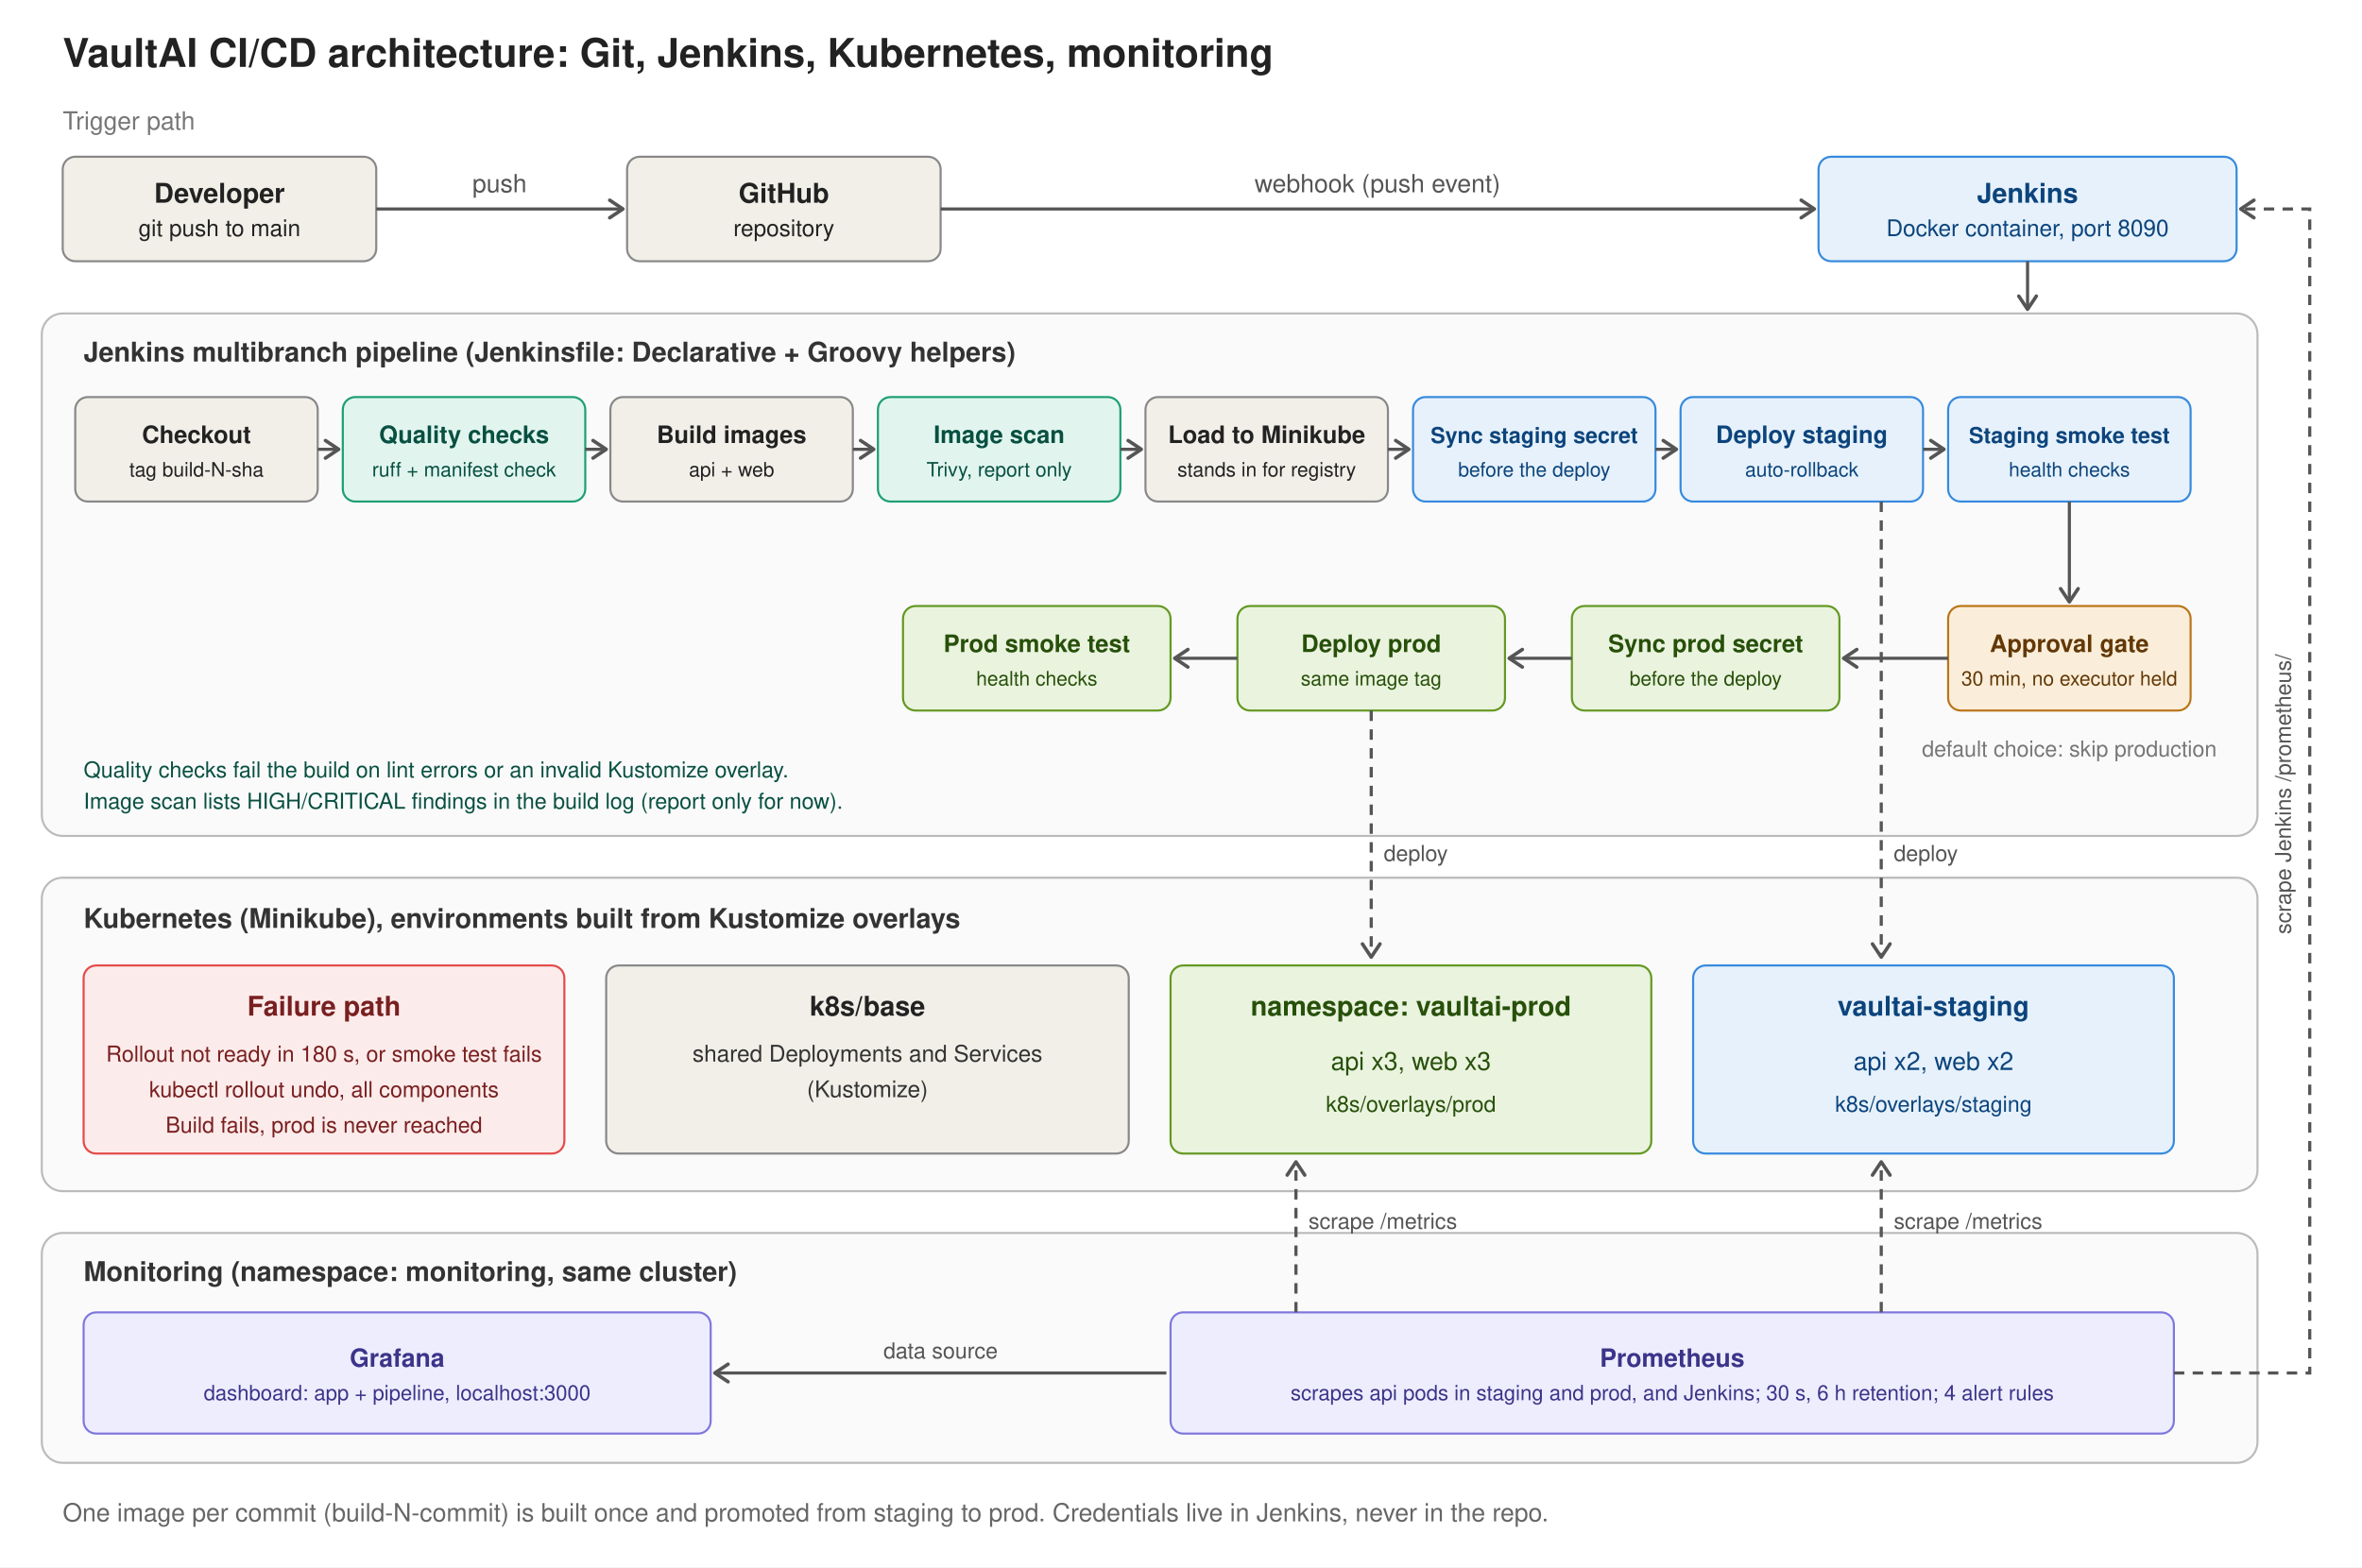
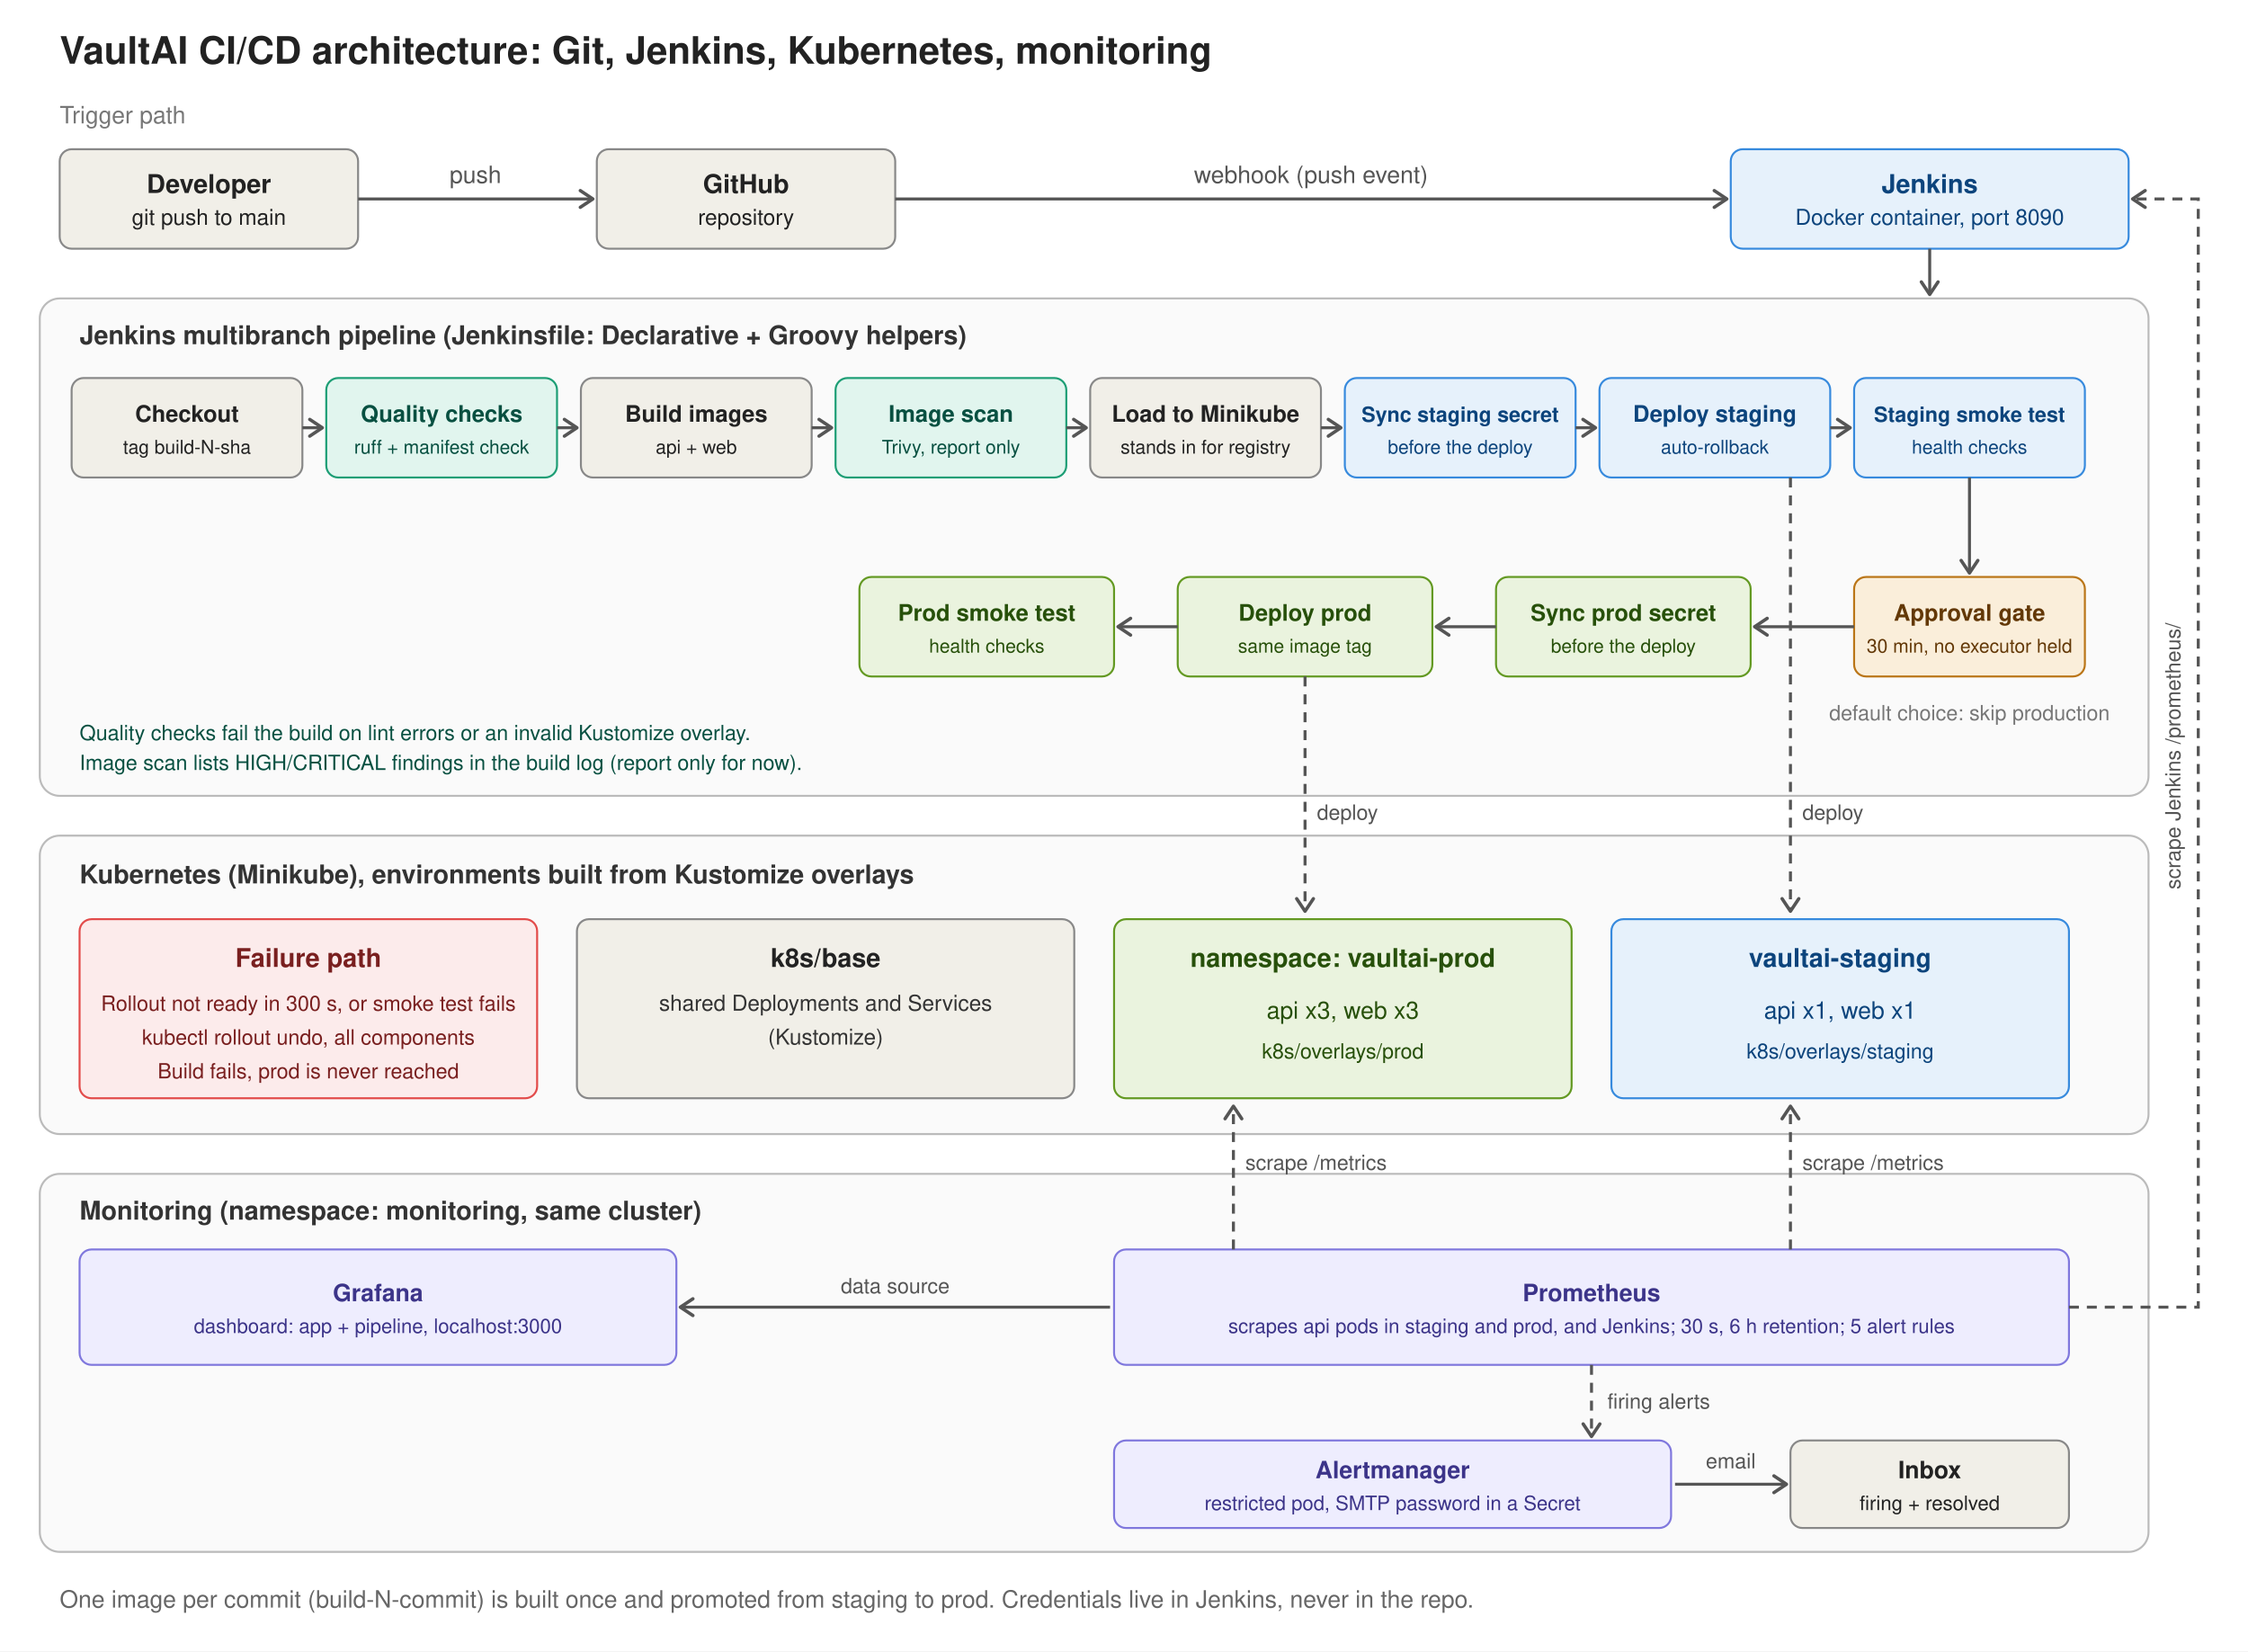
- <svg xmlns="http://www.w3.org/2000/svg" viewBox="0 0 1130 750" width="1130" height="750" font-family="Helvetica, Arial, sans-serif">
+ <svg xmlns="http://www.w3.org/2000/svg" viewBox="0 0 1130 830" width="1130" height="830" font-family="Helvetica, Arial, sans-serif">
  <defs>
    <marker id="arr" viewBox="0 0 10 10" refX="8" refY="5" markerWidth="7" markerHeight="7" orient="auto-start-reverse">
      <path d="M2 1L8 5L2 9" fill="none" stroke="#555" stroke-width="1.6" stroke-linecap="round" stroke-linejoin="round" />
    </marker>
  </defs>
-   <rect width="1130" height="750" fill="#ffffff" />
+   <rect width="1130" height="830" fill="#ffffff" />
  <text x="30" y="32" font-size="19" font-weight="bold" fill="#222">VaultAI CI/CD architecture: Git, Jenkins, Kubernetes, monitoring</text>
  <text x="30" y="62" font-size="12" fill="#777">Trigger path</text>
  <rect x="30" y="75" width="150" height="50" rx="6" fill="#F1EFE8" stroke="#888" />
  <text x="105.0" y="97.0" text-anchor="middle" font-size="13" font-weight="bold" fill="#222">Developer</text>
  <text x="105.0" y="113.0" text-anchor="middle" font-size="11" fill="#222">git push to main</text>
  <rect x="300" y="75" width="150" height="50" rx="6" fill="#F1EFE8" stroke="#888" />
  <text x="375.0" y="97.0" text-anchor="middle" font-size="13" font-weight="bold" fill="#222">GitHub</text>
  <text x="375.0" y="113.0" text-anchor="middle" font-size="11" fill="#222">repository</text>
  <rect x="870" y="75" width="200" height="50" rx="6" fill="#E6F1FB" stroke="#378ADD" />
  <text x="970.0" y="97.0" text-anchor="middle" font-size="13" font-weight="bold" fill="#0C447C">Jenkins</text>
  <text x="970.0" y="113.0" text-anchor="middle" font-size="11" fill="#0C447C">Docker container, port 8090</text>
  <line x1="180" y1="100" x2="298" y2="100" stroke="#555" stroke-width="1.5" marker-end="url(#arr)" />
  <line x1="450" y1="100" x2="868" y2="100" stroke="#555" stroke-width="1.5" marker-end="url(#arr)" />
  <line x1="970" y1="125" x2="970" y2="148" stroke="#555" stroke-width="1.5" marker-end="url(#arr)" />
  <text x="239" y="92" font-size="12" fill="#555" text-anchor="middle">push</text>
  <text x="659" y="92" font-size="12" fill="#555" text-anchor="middle">webhook (push event)</text>
  <rect x="20" y="150" width="1060" height="250" rx="10" fill="#FAFAFA" stroke="#BBB" />
  <text x="40" y="173" font-size="13" font-weight="bold" fill="#333">Jenkins multibranch pipeline (Jenkinsfile: Declarative + Groovy helpers)</text>
  <rect x="36" y="190" width="116" height="50" rx="6" fill="#F1EFE8" stroke="#888" />
  <text x="94.0" y="212.0" text-anchor="middle" font-size="11.5" font-weight="bold" fill="#222">Checkout</text>
  <text x="94.0" y="228.0" text-anchor="middle" font-size="9.5" fill="#222">tag build-N-sha</text>
  <rect x="164" y="190" width="116" height="50" rx="6" fill="#E1F5EE" stroke="#1D9E75" />
  <text x="222.0" y="212.0" text-anchor="middle" font-size="11.5" font-weight="bold" fill="#085041">Quality checks</text>
  <text x="222.0" y="228.0" text-anchor="middle" font-size="9.5" fill="#085041">ruff + manifest check</text>
  <rect x="292" y="190" width="116" height="50" rx="6" fill="#F1EFE8" stroke="#888" />
  <text x="350.0" y="212.0" text-anchor="middle" font-size="11.5" font-weight="bold" fill="#222">Build images</text>
  <text x="350.0" y="228.0" text-anchor="middle" font-size="9.5" fill="#222">api + web</text>
  <rect x="420" y="190" width="116" height="50" rx="6" fill="#E1F5EE" stroke="#1D9E75" />
  <text x="478.0" y="212.0" text-anchor="middle" font-size="11.5" font-weight="bold" fill="#085041">Image scan</text>
  <text x="478.0" y="228.0" text-anchor="middle" font-size="9.5" fill="#085041">Trivy, report only</text>
  <rect x="548" y="190" width="116" height="50" rx="6" fill="#F1EFE8" stroke="#888" />
  <text x="606.0" y="212.0" text-anchor="middle" font-size="11.5" font-weight="bold" fill="#222">Load to Minikube</text>
  <text x="606.0" y="228.0" text-anchor="middle" font-size="9.5" fill="#222">stands in for registry</text>
  <rect x="676" y="190" width="116" height="50" rx="6" fill="#E6F1FB" stroke="#378ADD" />
  <text x="734.0" y="212.0" text-anchor="middle" font-size="10.5" font-weight="bold" fill="#0C447C">Sync staging secret</text>
  <text x="734.0" y="228.0" text-anchor="middle" font-size="9.5" fill="#0C447C">before the deploy</text>
  <rect x="804" y="190" width="116" height="50" rx="6" fill="#E6F1FB" stroke="#378ADD" />
  <text x="862.0" y="212.0" text-anchor="middle" font-size="11.5" font-weight="bold" fill="#0C447C">Deploy staging</text>
  <text x="862.0" y="228.0" text-anchor="middle" font-size="9.5" fill="#0C447C">auto-rollback</text>
  <rect x="932" y="190" width="116" height="50" rx="6" fill="#E6F1FB" stroke="#378ADD" />
  <text x="990.0" y="212.0" text-anchor="middle" font-size="10.5" font-weight="bold" fill="#0C447C">Staging smoke test</text>
  <text x="990.0" y="228.0" text-anchor="middle" font-size="9.5" fill="#0C447C">health checks</text>
  <line x1="152" y1="215" x2="162" y2="215" stroke="#555" stroke-width="1.5" marker-end="url(#arr)" />
  <line x1="280" y1="215" x2="290" y2="215" stroke="#555" stroke-width="1.5" marker-end="url(#arr)" />
  <line x1="408" y1="215" x2="418" y2="215" stroke="#555" stroke-width="1.5" marker-end="url(#arr)" />
  <line x1="536" y1="215" x2="546" y2="215" stroke="#555" stroke-width="1.5" marker-end="url(#arr)" />
  <line x1="664" y1="215" x2="674" y2="215" stroke="#555" stroke-width="1.5" marker-end="url(#arr)" />
  <line x1="792" y1="215" x2="802" y2="215" stroke="#555" stroke-width="1.5" marker-end="url(#arr)" />
  <line x1="920" y1="215" x2="930" y2="215" stroke="#555" stroke-width="1.5" marker-end="url(#arr)" />
  <line x1="990.0" y1="240" x2="990.0" y2="288" stroke="#555" stroke-width="1.5" marker-end="url(#arr)" />
  <rect x="932" y="290" width="116" height="50" rx="6" fill="#FAEEDA" stroke="#BA7517" />
  <text x="990.0" y="312.0" text-anchor="middle" font-size="11.5" font-weight="bold" fill="#633806">Approval gate</text>
  <text x="990.0" y="328.0" text-anchor="middle" font-size="9.5" fill="#633806">30 min, no executor held</text>
  <rect x="752" y="290" width="128" height="50" rx="6" fill="#EAF3DE" stroke="#639922" />
  <text x="816.0" y="312.0" text-anchor="middle" font-size="11.5" font-weight="bold" fill="#27500A">Sync prod secret</text>
  <text x="816.0" y="328.0" text-anchor="middle" font-size="9.5" fill="#27500A">before the deploy</text>
  <rect x="592" y="290" width="128" height="50" rx="6" fill="#EAF3DE" stroke="#639922" />
  <text x="656.0" y="312.0" text-anchor="middle" font-size="11.5" font-weight="bold" fill="#27500A">Deploy prod</text>
  <text x="656.0" y="328.0" text-anchor="middle" font-size="9.5" fill="#27500A">same image tag</text>
  <rect x="432" y="290" width="128" height="50" rx="6" fill="#EAF3DE" stroke="#639922" />
  <text x="496.0" y="312.0" text-anchor="middle" font-size="11.5" font-weight="bold" fill="#27500A">Prod smoke test</text>
  <text x="496.0" y="328.0" text-anchor="middle" font-size="9.5" fill="#27500A">health checks</text>
  <line x1="932" y1="315" x2="882" y2="315" stroke="#555" stroke-width="1.5" marker-end="url(#arr)" />
  <line x1="752" y1="315" x2="722" y2="315" stroke="#555" stroke-width="1.5" marker-end="url(#arr)" />
  <line x1="592" y1="315" x2="562" y2="315" stroke="#555" stroke-width="1.5" marker-end="url(#arr)" />
  <text x="990" y="362" font-size="10.5" fill="#777" text-anchor="middle">default choice: skip production</text>
  <text x="40" y="372" font-size="10.5" fill="#085041">Quality checks fail the build on lint errors or an invalid Kustomize overlay.</text>
  <text x="40" y="387" font-size="10.5" fill="#085041">Image scan lists HIGH/CRITICAL findings in the build log (report only for now).</text>
  <rect x="20" y="420" width="1060" height="150" rx="10" fill="#FAFAFA" stroke="#BBB" />
  <text x="40" y="444" font-size="13" font-weight="bold" fill="#333">Kubernetes (Minikube), environments built from Kustomize overlays</text>
  <rect x="40" y="462" width="230" height="90" rx="6" fill="#FCEBEB" stroke="#E24B4A" />
  <text x="155.0" y="486" text-anchor="middle" font-size="13" font-weight="bold" fill="#791F1F">Failure path</text>
-   <text x="155" y="508" font-size="10.5" text-anchor="middle" fill="#791F1F">Rollout not ready in 180 s, or smoke test fails</text>
+   <text x="155" y="508" font-size="10.5" text-anchor="middle" fill="#791F1F">Rollout not ready in 300 s, or smoke test fails</text>
  <text x="155" y="525" font-size="10.5" text-anchor="middle" fill="#791F1F">kubectl rollout undo, all components</text>
  <text x="155" y="542" font-size="10.5" text-anchor="middle" fill="#791F1F">Build fails, prod is never reached</text>
  <rect x="290" y="462" width="250" height="90" rx="6" fill="#F1EFE8" stroke="#888" />
  <text x="415.0" y="486" text-anchor="middle" font-size="13" font-weight="bold" fill="#222">k8s/base</text>
  <text x="415" y="508" font-size="11" text-anchor="middle" fill="#333">shared Deployments and Services</text>
  <text x="415" y="525" font-size="11" text-anchor="middle" fill="#333">(Kustomize)</text>
  <rect x="560" y="462" width="230" height="90" rx="6" fill="#EAF3DE" stroke="#639922" />
  <text x="675.0" y="486" text-anchor="middle" font-size="13" font-weight="bold" fill="#27500A">namespace: vaultai-prod</text>
  <text x="675" y="512" font-size="12" text-anchor="middle" fill="#27500A">api x3, web x3</text>
  <text x="675" y="532" font-size="10.5" text-anchor="middle" fill="#27500A">k8s/overlays/prod</text>
  <rect x="810" y="462" width="230" height="90" rx="6" fill="#E6F1FB" stroke="#378ADD" />
  <text x="925.0" y="486" text-anchor="middle" font-size="13" font-weight="bold" fill="#0C447C">vaultai-staging</text>
-   <text x="925" y="512" font-size="12" text-anchor="middle" fill="#0C447C">api x2, web x2</text>
+   <text x="925" y="512" font-size="12" text-anchor="middle" fill="#0C447C">api x1, web x1</text>
  <text x="925" y="532" font-size="10.5" text-anchor="middle" fill="#0C447C">k8s/overlays/staging</text>
  <line x1="900" y1="240" x2="900" y2="458" stroke="#555" stroke-width="1.5" stroke-dasharray="5 4" marker-end="url(#arr)" />
  <line x1="656" y1="340" x2="656" y2="458" stroke="#555" stroke-width="1.5" stroke-dasharray="5 4" marker-end="url(#arr)" />
  <text x="906" y="412" font-size="10.5" fill="#555">deploy</text>
  <text x="662" y="412" font-size="10.5" fill="#555">deploy</text>
-   <rect x="20" y="590" width="1060" height="110" rx="10" fill="#FAFAFA" stroke="#BBB" />
+   <rect x="20" y="590" width="1060" height="190" rx="10" fill="#FAFAFA" stroke="#BBB" />
  <text x="40" y="613" font-size="13" font-weight="bold" fill="#333">Monitoring (namespace: monitoring, same cluster)</text>
  <rect x="40" y="628" width="300" height="58" rx="6" fill="#EEEDFE" stroke="#7F77DD" />
  <text x="190.0" y="654.0" text-anchor="middle" font-size="12" font-weight="bold" fill="#3C3489">Grafana</text>
  <text x="190.0" y="670.0" text-anchor="middle" font-size="10" fill="#3C3489">dashboard: app + pipeline, localhost:3000</text>
  <rect x="560" y="628" width="480" height="58" rx="6" fill="#EEEDFE" stroke="#7F77DD" />
  <text x="800.0" y="654.0" text-anchor="middle" font-size="12" font-weight="bold" fill="#3C3489">Prometheus</text>
-   <text x="800.0" y="670.0" text-anchor="middle" font-size="10" fill="#3C3489">scrapes api pods in staging and prod, and Jenkins; 30 s, 6 h retention; 4 alert rules</text>
+   <text x="800.0" y="670.0" text-anchor="middle" font-size="10" fill="#3C3489">scrapes api pods in staging and prod, and Jenkins; 30 s, 6 h retention; 5 alert rules</text>
  <line x1="558" y1="657" x2="342" y2="657" stroke="#555" stroke-width="1.5" marker-end="url(#arr)" />
  <text x="450" y="650" font-size="10.5" fill="#555" text-anchor="middle">data source</text>
  <line x1="620" y1="628" x2="620" y2="556" stroke="#555" stroke-width="1.5" stroke-dasharray="5 4" marker-end="url(#arr)" />
  <line x1="900" y1="628" x2="900" y2="556" stroke="#555" stroke-width="1.5" stroke-dasharray="5 4" marker-end="url(#arr)" />
  <text x="626" y="588" font-size="10.5" fill="#555">scrape /metrics</text>
  <text x="906" y="588" font-size="10.5" fill="#555">scrape /metrics</text>
  <path d="M1040 657 L1105 657 L1105 100 L1072 100" fill="none" stroke="#555" stroke-width="1.5" stroke-dasharray="5 4" marker-end="url(#arr)" />
  <text transform="rotate(-90 1096 380)" x="1096" y="380" font-size="10.5" fill="#555" text-anchor="middle">scrape Jenkins /prometheus/</text>
-   <text x="30" y="728" font-size="12" fill="#666">One image per commit (build-N-commit) is built once and promoted from staging to prod. Credentials live in Jenkins, never in the repo.</text>
+   <text x="30" y="808" font-size="12" fill="#666">One image per commit (build-N-commit) is built once and promoted from staging to prod. Credentials live in Jenkins, never in the repo.</text>
+   <line x1="800" y1="686" x2="800" y2="722" stroke="#555" stroke-width="1.5" stroke-dasharray="5 4" marker-end="url(#arr)" />
+   <text x="808" y="708" font-size="10.5" fill="#555">firing alerts</text>
+   <rect x="560" y="724" width="280" height="44" rx="6" fill="#EEEDFE" stroke="#7F77DD" />
+   <text x="700" y="743" text-anchor="middle" font-size="12" font-weight="bold" fill="#3C3489">Alertmanager</text>
+   <text x="700" y="759" text-anchor="middle" font-size="10" fill="#3C3489">restricted pod, SMTP password in a Secret</text>
+   <line x1="842" y1="746" x2="898" y2="746" stroke="#555" stroke-width="1.5" marker-end="url(#arr)" />
+   <text x="870" y="738" font-size="10.5" fill="#555" text-anchor="middle">email</text>
+   <rect x="900" y="724" width="140" height="44" rx="6" fill="#F1EFE8" stroke="#888" />
+   <text x="970" y="743" text-anchor="middle" font-size="12" font-weight="bold" fill="#222">Inbox</text>
+   <text x="970" y="759" text-anchor="middle" font-size="10" fill="#222">firing + resolved</text>
</svg>
